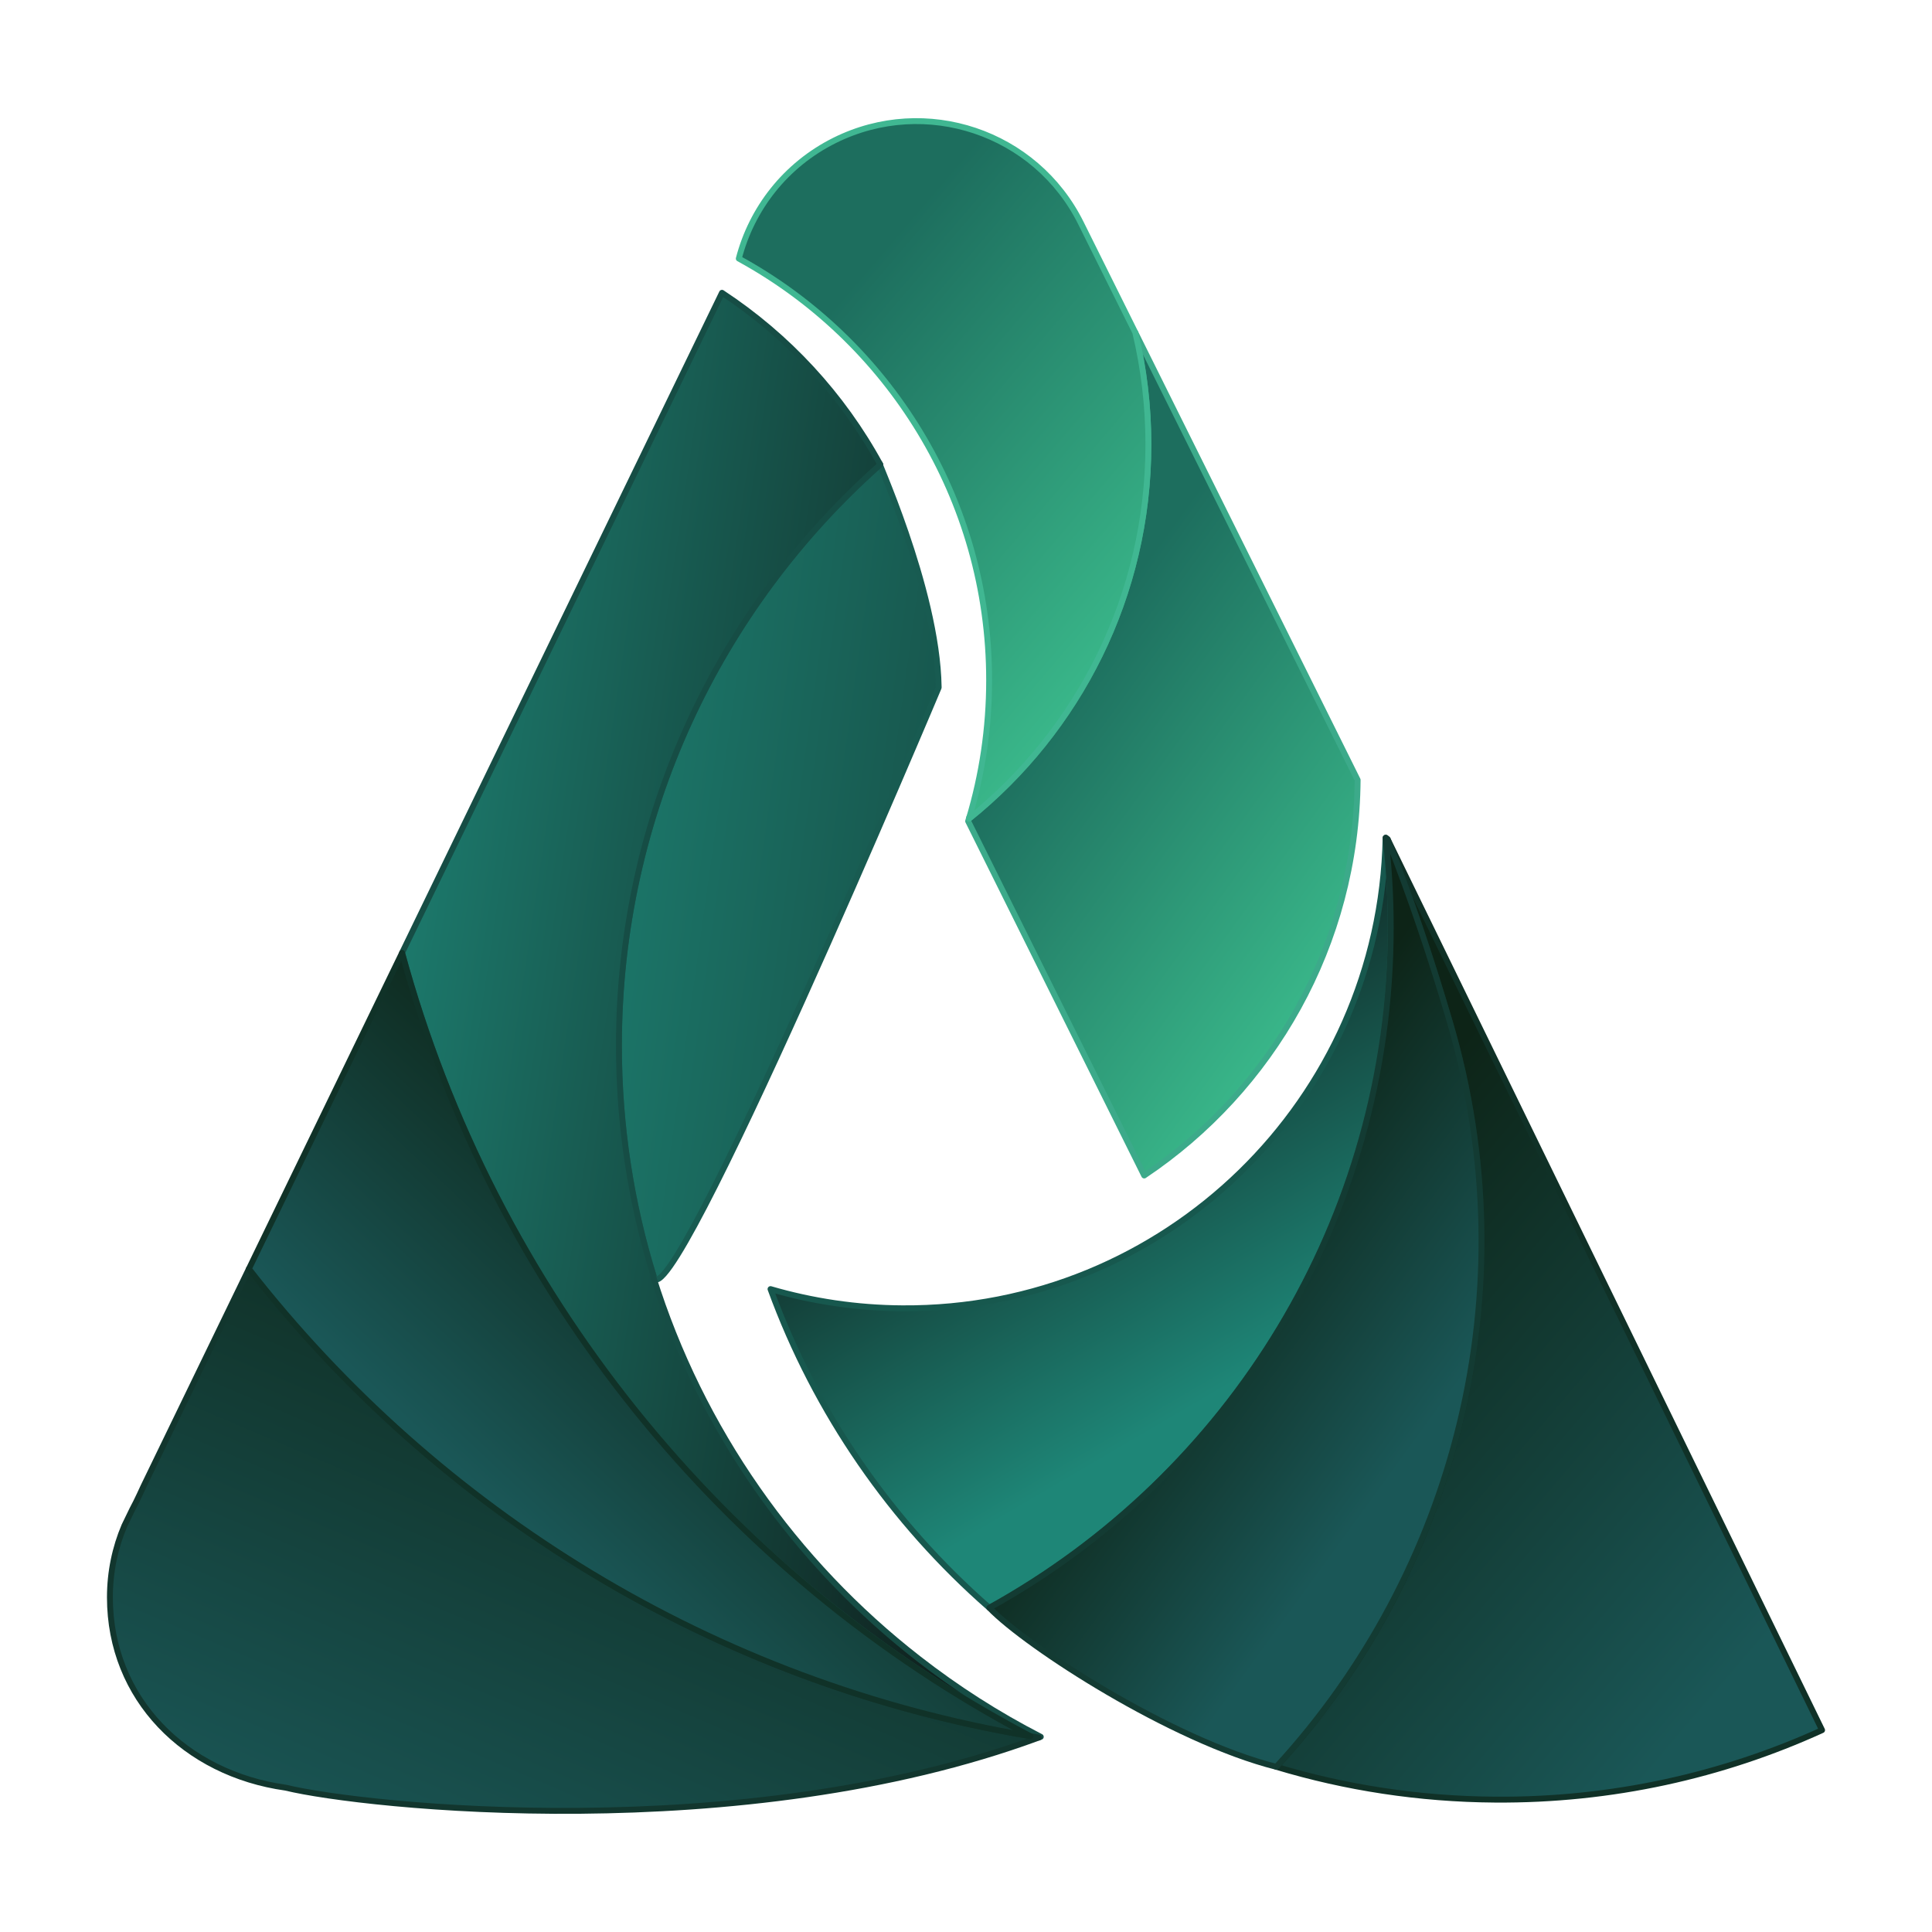
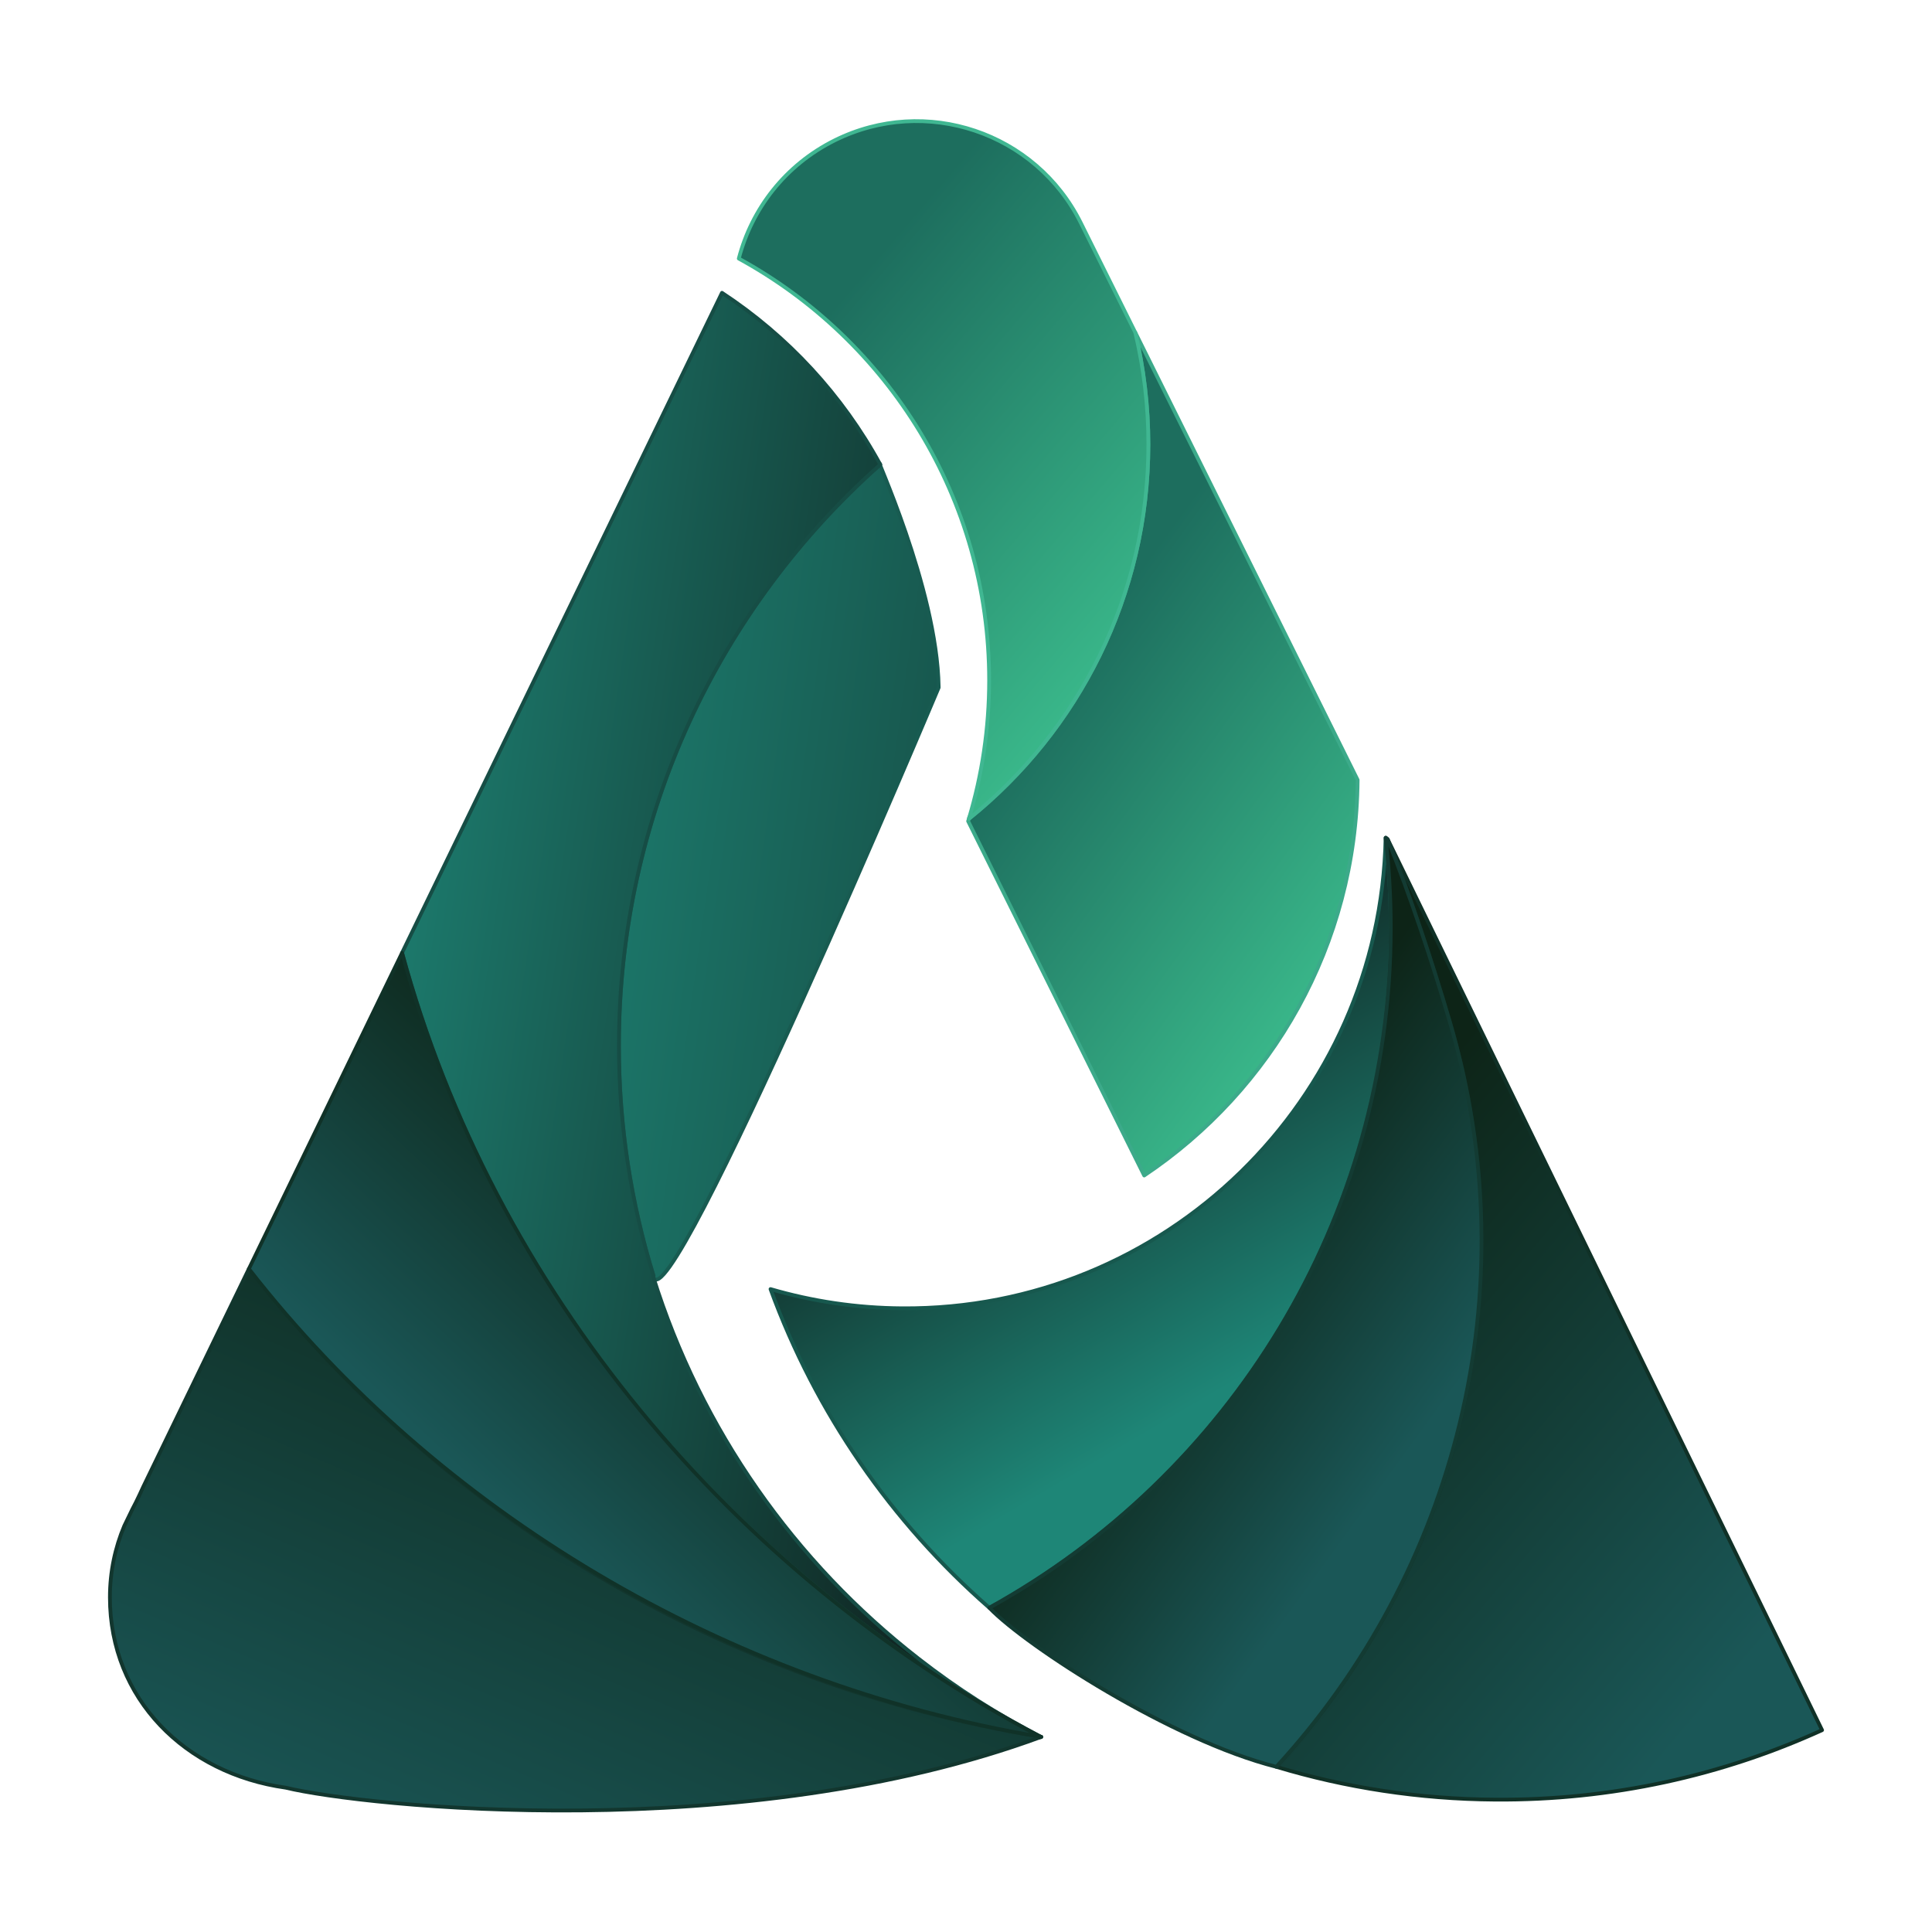
<svg xmlns="http://www.w3.org/2000/svg" width="100%" height="100%" viewBox="0 0 100 100" version="1.1" xml:space="preserve" style="fill-rule:evenodd;clip-rule:evenodd;stroke-linecap:round;stroke-linejoin:round;stroke-miterlimit:10;">
  <g transform="matrix(1.2183,0,0,1.2183,-12.0007,-14.3156)">
-     <path d="M42.586,66.518C44.362,67.036 46.238,67.322 48.18,67.334C59.356,67.414 68.496,58.486 68.718,47.346C68.862,48.598 68.936,49.87 68.936,51.16C68.936,63.602 62.05,74.436 51.882,80.058C47.736,76.432 44.508,71.788 42.586,66.518Z" style="fill:url(#_Linear1);fill-rule:nonzero;stroke:rgb(23,88,78);stroke-width:0.25px;" />
-     <path d="M59.322,28.368L62.274,34.308L62.548,34.86C62.552,34.866 62.554,34.874 62.558,34.88L67.53,44.886C67.476,51.892 63.888,58.06 58.462,61.692L50.982,46.638C51.04,46.452 51.058,46.386 51.012,46.54C55.662,42.8 58.64,37.064 58.64,30.632C58.64,28.994 58.446,27.4 58.082,25.874L59.322,28.368Z" style="fill:url(#_Linear2);fill-rule:nonzero;stroke:rgb(60,170,138);stroke-width:0.25px;stroke-linecap:butt;" />
-     <path d="M49.73,40.938L49.73,40.964C49.73,40.964 38.282,68.172 37.602,65.99L37.618,65.956C36.662,62.866 36.146,59.582 36.146,56.178C36.146,46.354 40.438,37.532 47.25,31.488C46.89,30.828 49.666,36.71 49.73,40.938Z" style="fill:url(#_Linear3);fill-rule:nonzero;stroke:rgb(24,91,81);stroke-width:0.25px;" />
-     <path d="M40.524,24.19C43.32,26.028 45.64,28.534 47.25,31.488C40.438,37.532 36.146,46.354 36.146,56.178C36.146,59.582 36.662,62.866 37.618,65.956L37.602,65.99C39.63,72.494 43.618,78.132 48.872,82.218C50.49,83.48 52.228,84.594 54.068,85.54C54.04,85.55 54.01,85.562 53.982,85.572C53.864,85.554 53.748,85.534 53.632,85.514C40.552,78.634 30.82,66.54 26.932,52.232L40.524,24.19Z" style="fill:url(#_Linear4);fill-rule:nonzero;stroke:rgb(22,77,69);stroke-width:0.25px;" />
-     <path d="M21.988,87.7C17.722,87.102 14.52,83.922 14.52,79.614C14.52,78.534 14.738,77.506 15.134,76.572L15.476,75.866C15.662,75.528 15.946,74.898 15.946,74.898L20.424,65.658C28.528,76.056 40.398,83.376 53.982,85.572C41.366,90.228 25.302,88.504 21.988,87.7Z" style="fill:url(#_Linear5);fill-rule:nonzero;stroke:rgb(18,54,46);stroke-width:0.25px;" />
-     <path d="M58.64,30.632C58.64,37.064 55.662,42.8 51.012,46.54C51.572,44.676 51.874,42.7 51.874,40.652C51.874,32.922 47.574,26.198 41.238,22.736C41.786,20.628 43.21,18.76 45.316,17.712C49.174,15.796 53.856,17.368 55.772,21.226L58.082,25.874C58.446,27.4 58.64,28.994 58.64,30.632Z" style="fill:url(#_Linear6);fill-rule:nonzero;stroke:rgb(64,183,146);stroke-width:0.25px;" />
-     <path d="M20.424,65.658L26.932,52.232C30.82,66.54 40.552,78.634 53.632,85.514C40.194,83.25 28.458,75.966 20.424,65.658Z" style="fill:url(#_Linear7);fill-rule:nonzero;stroke:rgb(16,50,40);stroke-width:0.25px;" />
-     <path d="M73.368,88.208C70.138,88.186 67.018,87.7 64.074,86.814C71.648,78.566 74.834,66.666 71.44,55.142C70.652,52.468 69.78,49.87 68.806,47.406L87.262,85.256C83.03,87.184 78.322,88.244 73.368,88.208Z" style="fill:url(#_Linear8);fill-rule:nonzero;stroke:rgb(16,49,39);stroke-width:0.25px;" />
-     <path d="M71.44,55.142C74.834,66.666 71.648,78.566 64.074,86.814C59.634,85.692 53.468,81.704 51.882,80.058C62.05,74.436 68.936,63.602 68.936,51.16C68.936,49.87 68.862,48.598 68.718,47.346C68.718,47.308 68.806,47.406 68.806,47.406C69.78,49.87 70.652,52.468 71.44,55.142Z" style="fill:url(#_Linear9);fill-rule:nonzero;stroke:rgb(19,59,51);stroke-width:0.25px;" />
+     <path d="M42.586,66.518C44.362,67.036 46.238,67.322 48.18,67.334C59.356,67.414 68.496,58.486 68.718,47.346C68.862,48.598 68.936,49.87 68.936,51.16C68.936,63.602 62.05,74.436 51.882,80.058C47.736,76.432 44.508,71.788 42.586,66.518Z" style="fill:url(#_Linear1);fill-rule:nonzero;stroke:rgb(23,88,78);stroke-width:0.16px;" />
+     <path d="M59.322,28.368L62.274,34.308L62.548,34.86C62.552,34.866 62.554,34.874 62.558,34.88L67.53,44.886C67.476,51.892 63.888,58.06 58.462,61.692L50.982,46.638C51.04,46.452 51.058,46.386 51.012,46.54C55.662,42.8 58.64,37.064 58.64,30.632C58.64,28.994 58.446,27.4 58.082,25.874L59.322,28.368Z" style="fill:url(#_Linear2);fill-rule:nonzero;stroke:rgb(60,170,138);stroke-width:0.16px;stroke-linecap:butt;" />
+     <path d="M49.73,40.938L49.73,40.964C49.73,40.964 38.282,68.172 37.602,65.99L37.618,65.956C36.662,62.866 36.146,59.582 36.146,56.178C36.146,46.354 40.438,37.532 47.25,31.488C46.89,30.828 49.666,36.71 49.73,40.938Z" style="fill:url(#_Linear3);fill-rule:nonzero;stroke:rgb(24,91,81);stroke-width:0.16px;" />
+     <path d="M40.524,24.19C43.32,26.028 45.64,28.534 47.25,31.488C40.438,37.532 36.146,46.354 36.146,56.178C36.146,59.582 36.662,62.866 37.618,65.956L37.602,65.99C39.63,72.494 43.618,78.132 48.872,82.218C50.49,83.48 52.228,84.594 54.068,85.54C54.04,85.55 54.01,85.562 53.982,85.572C53.864,85.554 54.184,85.56 54.068,85.54C40.988,78.66 30.82,66.54 26.932,52.232L40.524,24.19Z" style="fill:url(#_Linear4);fill-rule:nonzero;stroke:rgb(22,77,69);stroke-width:0.16px;" />
+     <path d="M21.988,87.7C17.722,87.102 14.52,83.922 14.52,79.614C14.52,78.534 14.738,77.506 15.134,76.572L15.476,75.866C15.662,75.528 15.946,74.898 15.946,74.898L20.424,65.658C28.528,76.056 40.51,83.344 54.094,85.54C41.478,90.196 25.302,88.504 21.988,87.7Z" style="fill:url(#_Linear5);fill-rule:nonzero;stroke:rgb(18,54,46);stroke-width:0.16px;" />
+     <path d="M58.64,30.632C58.64,37.064 55.662,42.8 51.012,46.54C51.572,44.676 51.874,42.7 51.874,40.652C51.874,32.922 47.574,26.198 41.238,22.736C41.786,20.628 43.21,18.76 45.316,17.712C49.174,15.796 53.856,17.368 55.772,21.226L58.082,25.874C58.446,27.4 58.64,28.994 58.64,30.632Z" style="fill:url(#_Linear6);fill-rule:nonzero;stroke:rgb(64,183,146);stroke-width:0.16px;" />
+     <path d="M20.424,65.658L26.932,52.232C30.82,66.54 40.988,78.66 54.068,85.54C40.63,83.276 28.458,75.966 20.424,65.658Z" style="fill:url(#_Linear7);fill-rule:nonzero;stroke:rgb(16,50,40);stroke-width:0.16px;" />
+     <path d="M73.368,88.208C70.138,88.186 67.018,87.7 64.074,86.814C71.648,78.566 74.834,66.666 71.44,55.142C70.652,52.468 69.78,49.87 68.806,47.406L87.262,85.256C83.03,87.184 78.322,88.244 73.368,88.208Z" style="fill:url(#_Linear8);fill-rule:nonzero;stroke:rgb(16,49,39);stroke-width:0.16px;" />
+     <path d="M71.44,55.142C74.834,66.666 71.648,78.566 64.074,86.814C59.634,85.692 53.468,81.704 51.882,80.058C62.05,74.436 68.936,63.602 68.936,51.16C68.936,49.87 68.862,48.598 68.718,47.346C68.718,47.308 68.806,47.406 68.806,47.406C69.78,49.87 70.652,52.468 71.44,55.142Z" style="fill:url(#_Linear9);fill-rule:nonzero;stroke:rgb(19,59,51);stroke-width:0.16px;" />
  </g>
  <defs>
    <linearGradient id="_Linear1" x1="0" y1="0" x2="1" y2="0" gradientUnits="userSpaceOnUse" gradientTransform="matrix(9.45926,16.2173,-16.2173,9.45926,47.4925,57.3958)">
      <stop offset="0" style="stop-color:rgb(15,32,29);stop-opacity:1" />
      <stop offset="1" style="stop-color:rgb(30,134,119);stop-opacity:1" />
    </linearGradient>
    <linearGradient id="_Linear2" x1="0" y1="0" x2="1" y2="0" gradientUnits="userSpaceOnUse" gradientTransform="matrix(-14.4413,-10.3417,10.3417,-14.4413,66.3233,55.1357)">
      <stop offset="0" style="stop-color:rgb(59,187,140);stop-opacity:1" />
      <stop offset="1" style="stop-color:rgb(29,110,94);stop-opacity:1" />
    </linearGradient>
    <linearGradient id="_Linear3" x1="0" y1="0" x2="1" y2="0" gradientUnits="userSpaceOnUse" gradientTransform="matrix(-42.0235,-5.7621,5.7621,-42.0235,71.2432,55.2048)">
      <stop offset="0" style="stop-color:rgb(15,32,29);stop-opacity:1" />
      <stop offset="1" style="stop-color:rgb(30,134,119);stop-opacity:1" />
    </linearGradient>
    <linearGradient id="_Linear4" x1="0" y1="0" x2="1" y2="0" gradientUnits="userSpaceOnUse" gradientTransform="matrix(-31.2371,-4.62931,4.62931,-31.2371,53.982,56.8613)">
      <stop offset="0" style="stop-color:rgb(15,32,29);stop-opacity:1" />
      <stop offset="1" style="stop-color:rgb(30,134,119);stop-opacity:1" />
    </linearGradient>
    <linearGradient id="_Linear5" x1="0" y1="0" x2="1" y2="0" gradientUnits="userSpaceOnUse" gradientTransform="matrix(-12.7824,29.6814,-29.6814,-12.7824,41.238,63.8043)">
      <stop offset="0" style="stop-color:rgb(13,36,23);stop-opacity:1" />
      <stop offset="1" style="stop-color:rgb(26,87,87);stop-opacity:1" />
    </linearGradient>
    <linearGradient id="_Linear6" x1="0" y1="0" x2="1" y2="0" gradientUnits="userSpaceOnUse" gradientTransform="matrix(-15.1924,-12.8717,12.8717,-15.1924,57.7783,40.8337)">
      <stop offset="0" style="stop-color:rgb(59,187,140);stop-opacity:1" />
      <stop offset="1" style="stop-color:rgb(29,110,94);stop-opacity:1" />
    </linearGradient>
    <linearGradient id="_Linear7" x1="0" y1="0" x2="1" y2="0" gradientUnits="userSpaceOnUse" gradientTransform="matrix(-11.4894,12.3983,-12.3983,-11.4894,43.7116,64.4898)">
      <stop offset="0" style="stop-color:rgb(13,36,23);stop-opacity:1" />
      <stop offset="1" style="stop-color:rgb(26,87,87);stop-opacity:1" />
    </linearGradient>
    <linearGradient id="_Linear8" x1="0" y1="0" x2="1" y2="0" gradientUnits="userSpaceOnUse" gradientTransform="matrix(19.9546,17.0216,-17.0216,19.9546,58.64,71.6648)">
      <stop offset="0" style="stop-color:rgb(13,36,23);stop-opacity:1" />
      <stop offset="1" style="stop-color:rgb(26,87,87);stop-opacity:1" />
    </linearGradient>
    <linearGradient id="_Linear9" x1="0" y1="0" x2="1" y2="0" gradientUnits="userSpaceOnUse" gradientTransform="matrix(10.6705,7.78593,-7.78593,10.6705,52.0245,75.3047)">
      <stop offset="0" style="stop-color:rgb(13,36,23);stop-opacity:1" />
      <stop offset="1" style="stop-color:rgb(26,87,87);stop-opacity:1" />
    </linearGradient>
  </defs>
</svg>
